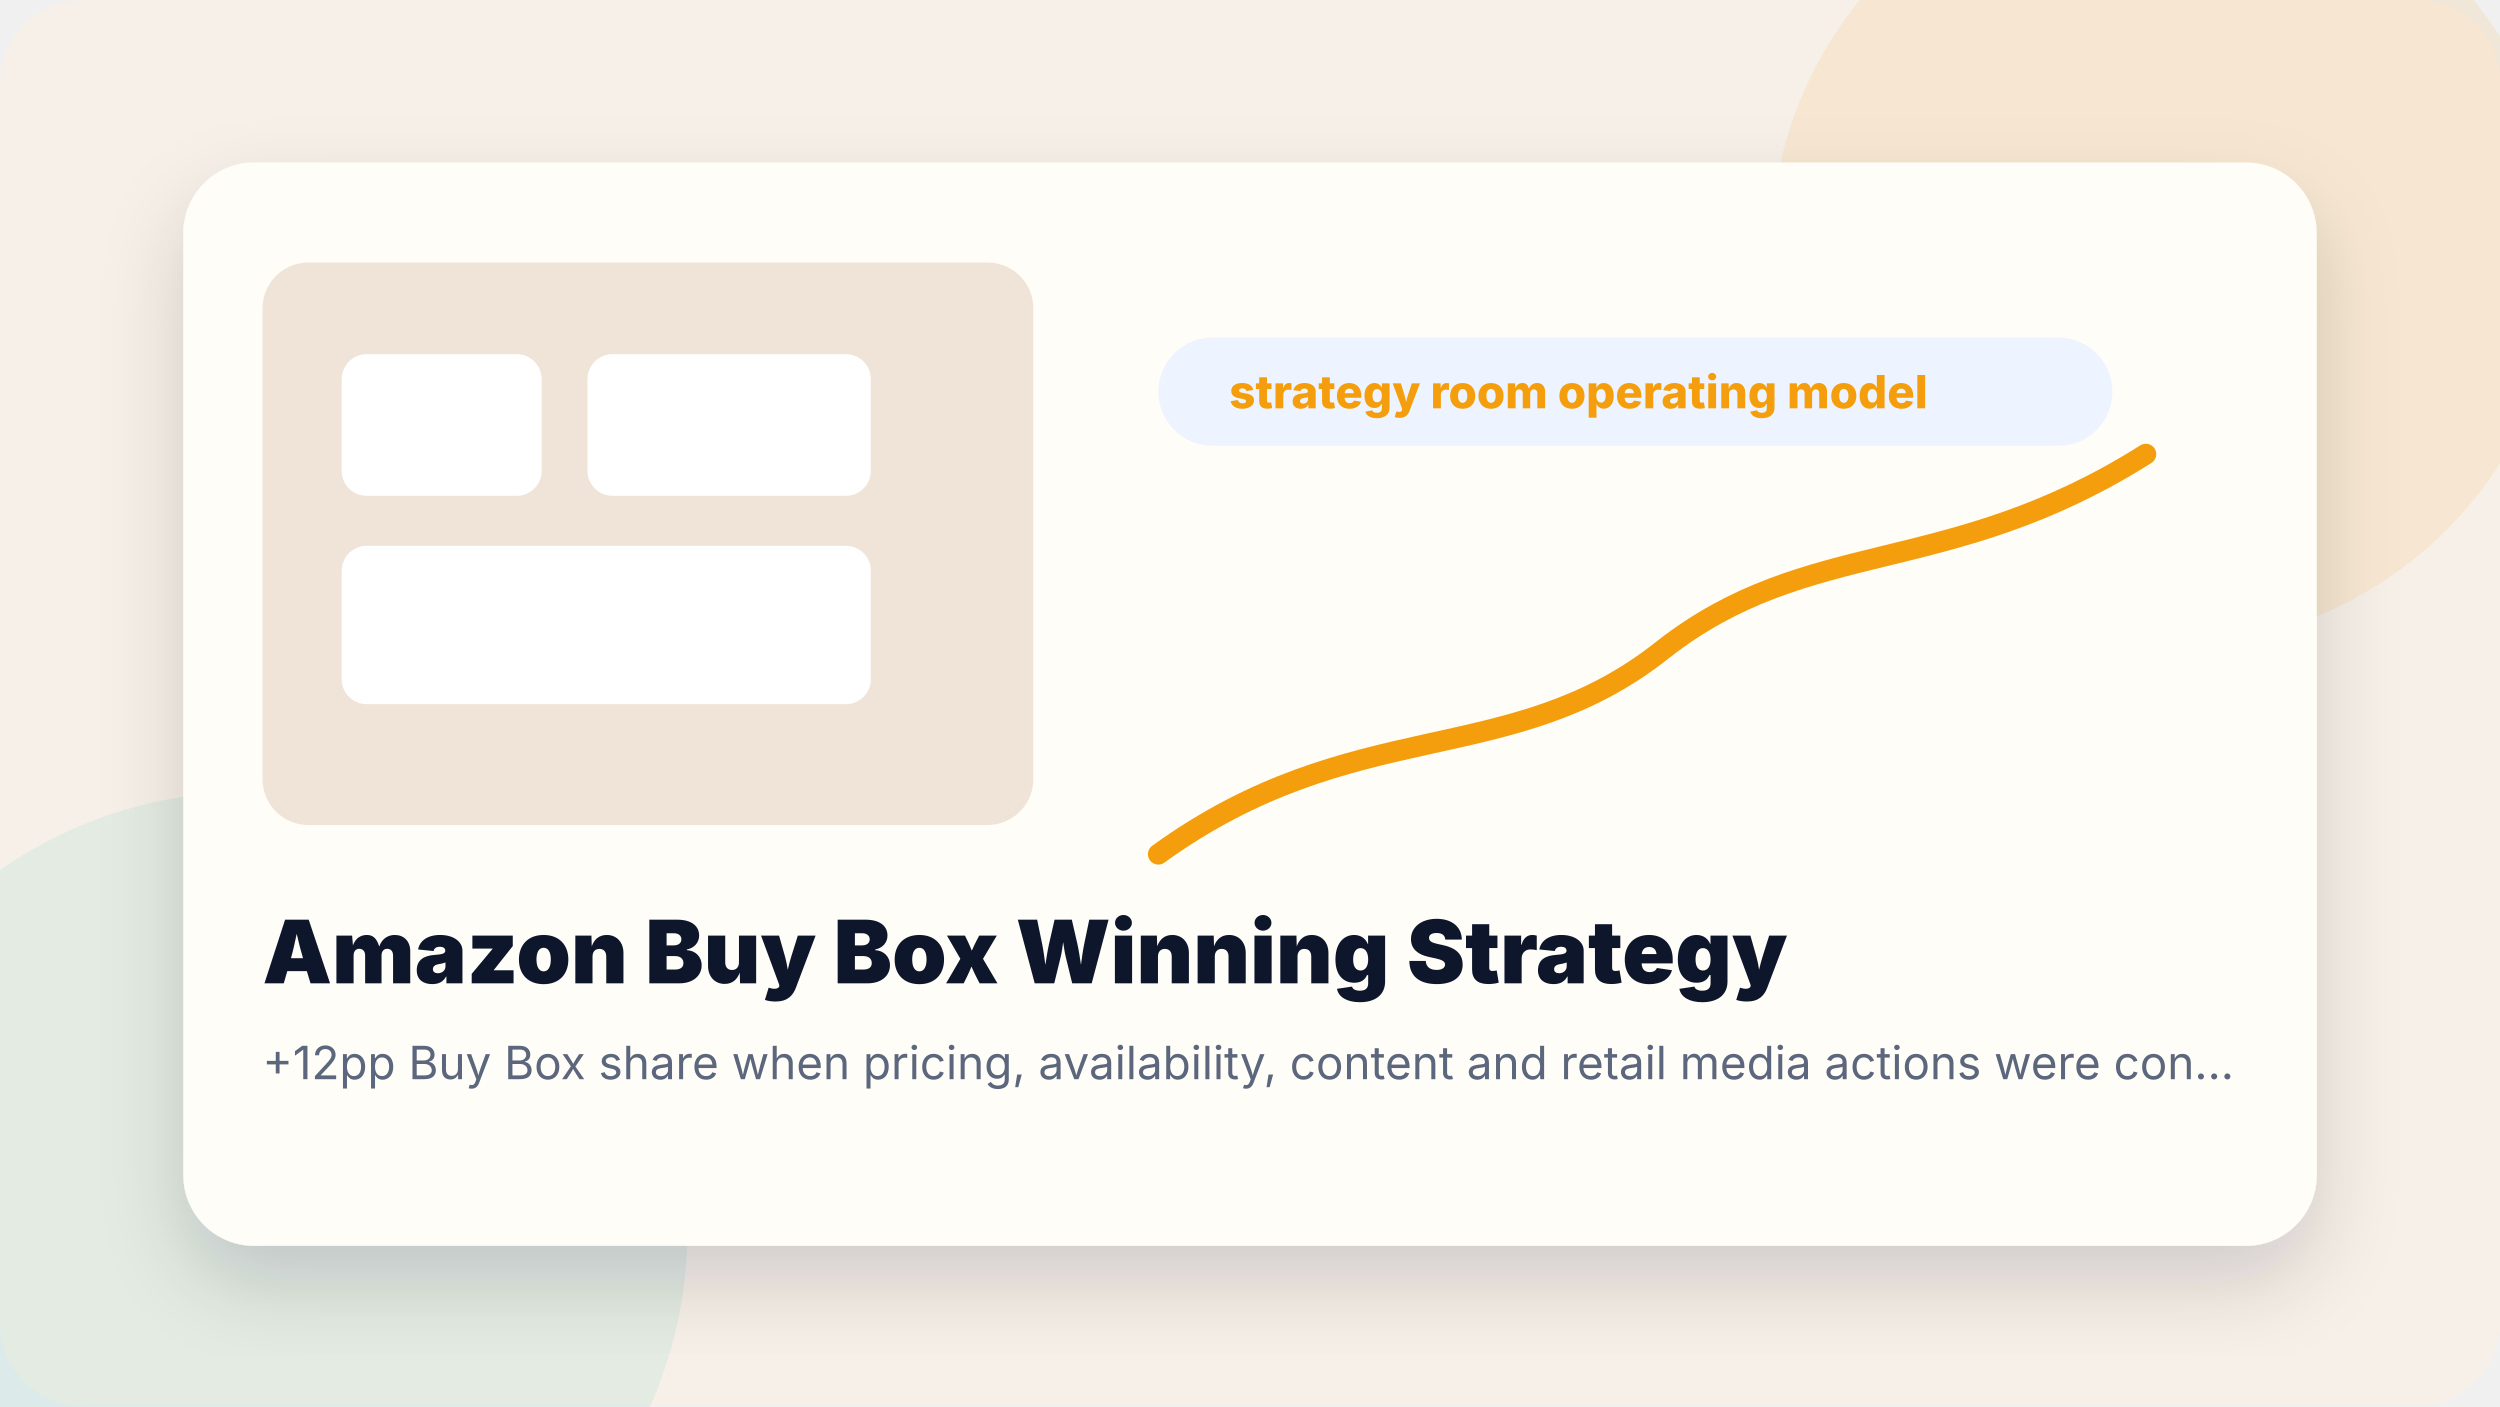
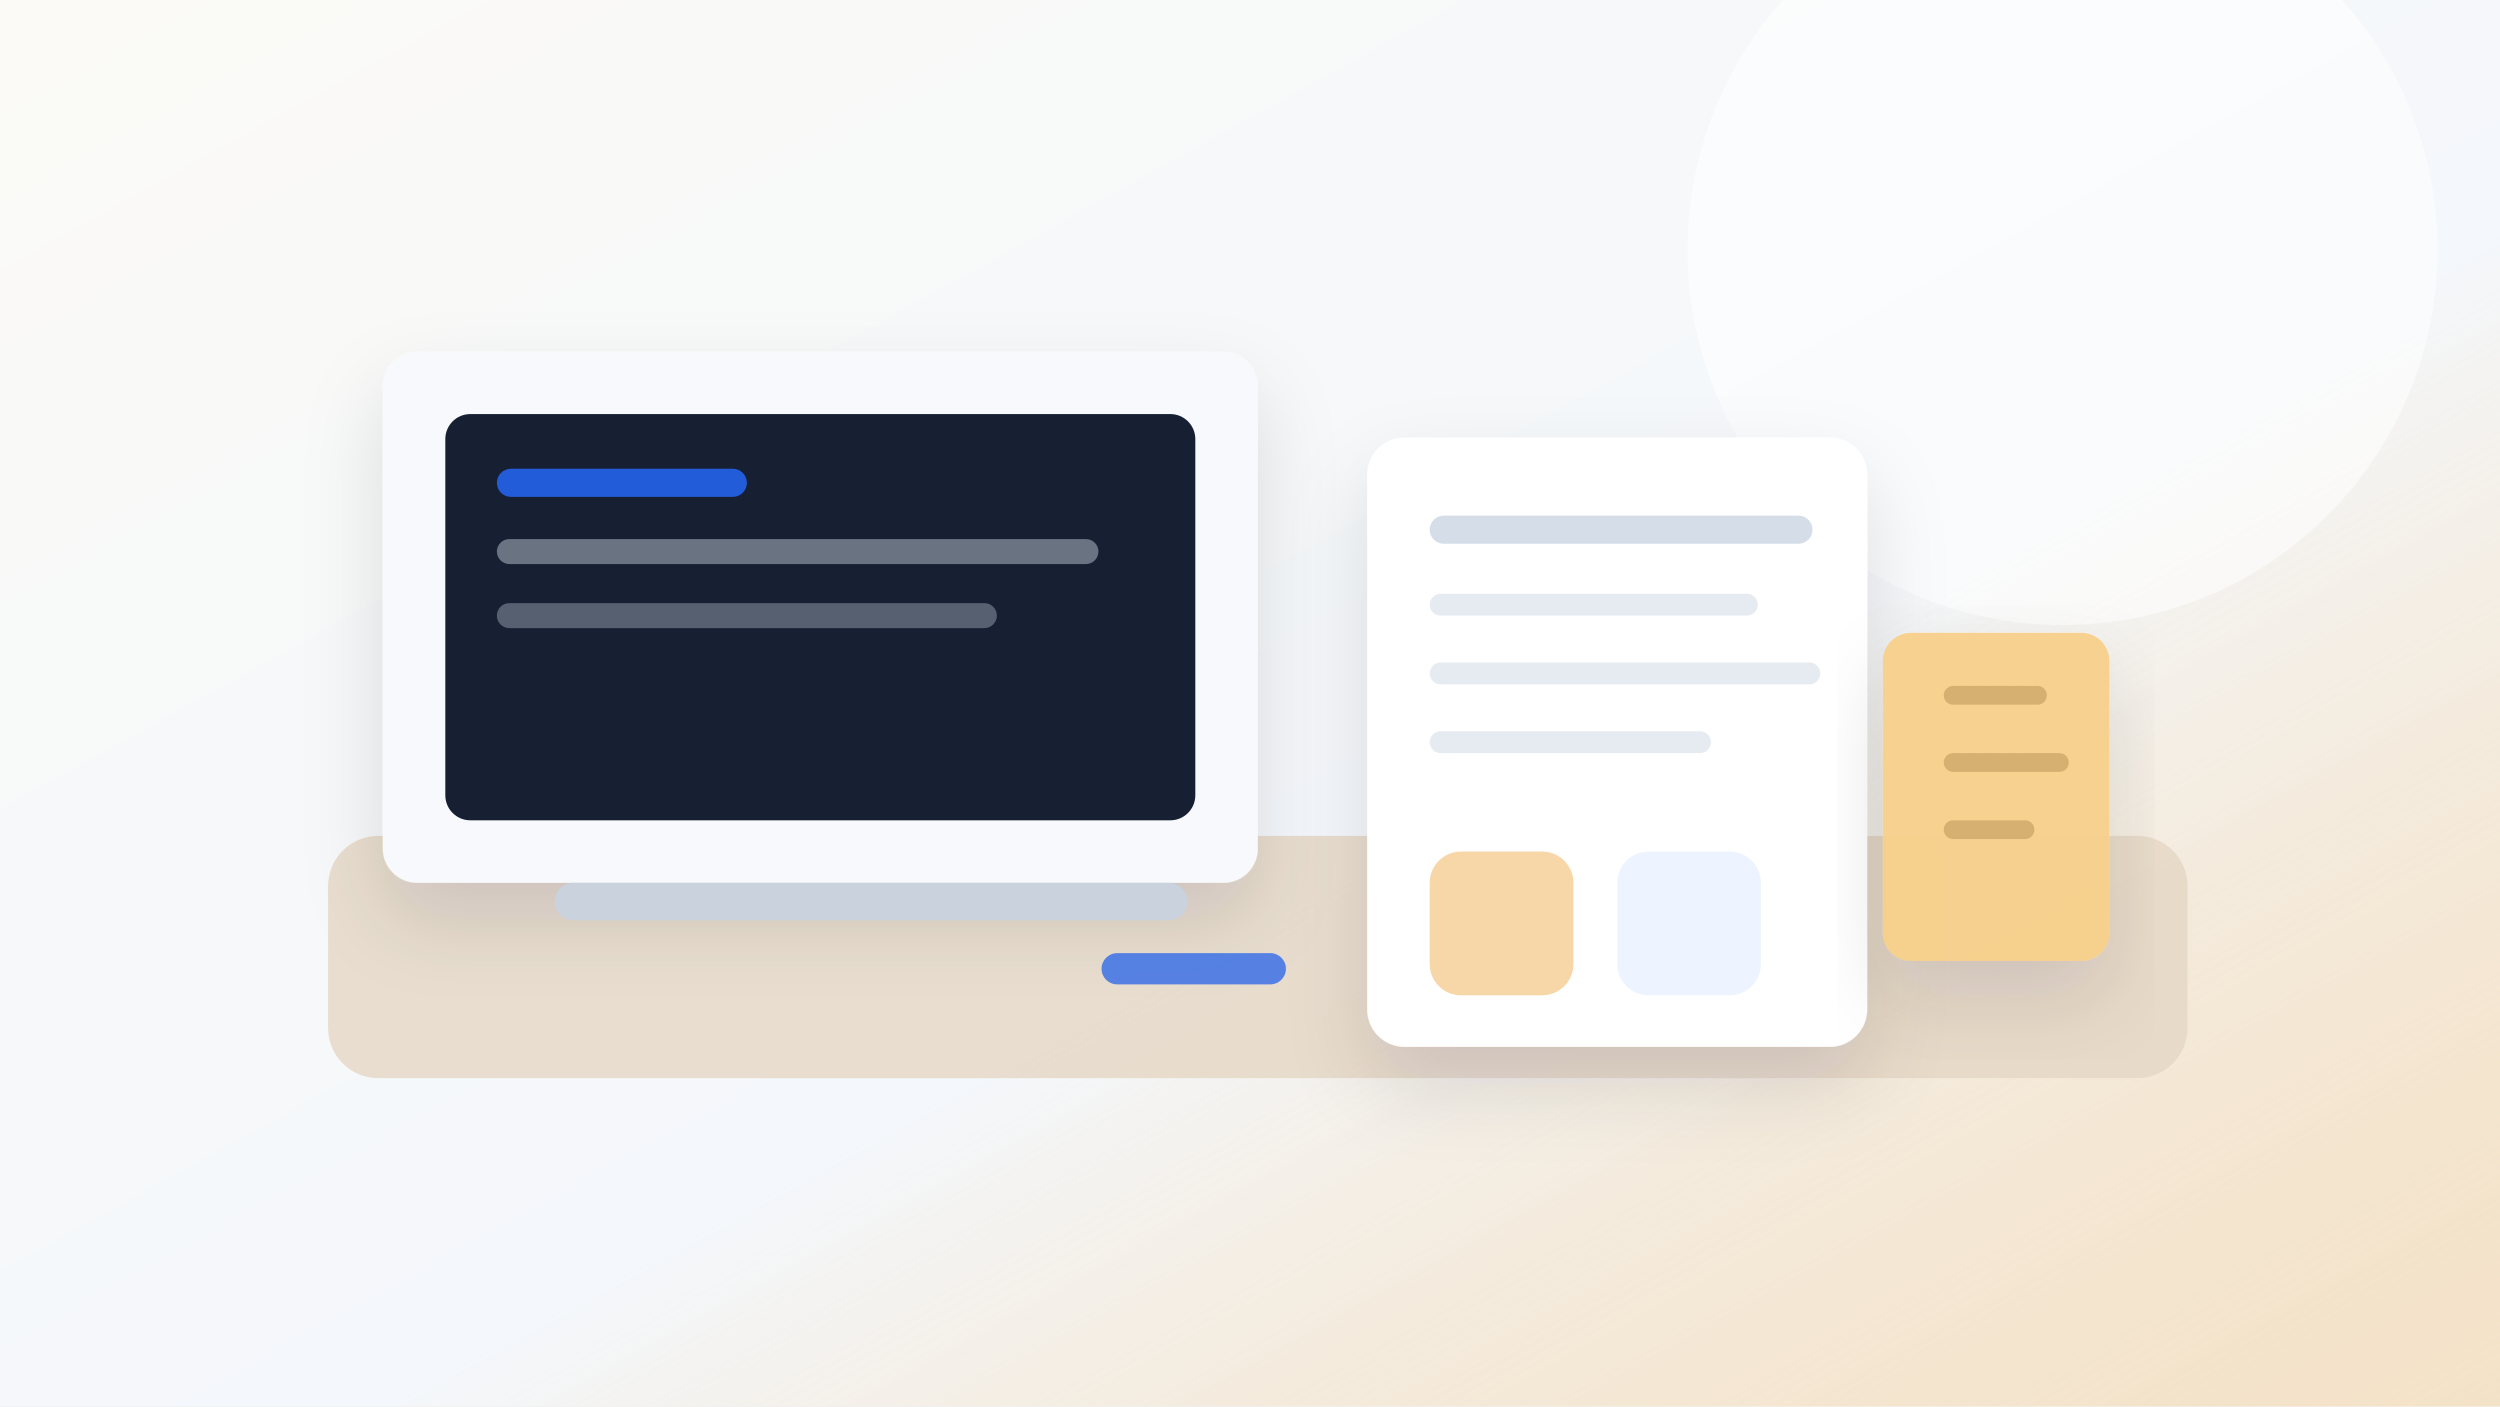
- <svg xmlns="http://www.w3.org/2000/svg" width="1200" height="675" viewBox="0 0 1200 675">
+ <svg xmlns="http://www.w3.org/2000/svg" width="1600" height="900" viewBox="0 0 1600 900" role="img">
  <defs>
-     <filter id="shadow">
-       <feDropShadow dx="0" dy="18" stdDeviation="20" flood-color="#0f172a" flood-opacity="0.16" />
+     <linearGradient id="bg" x1="0" x2="1" y1="0" y2="1">
+       <stop offset="0" stop-color="#fbfaf7" />
+       <stop offset="0.58" stop-color="#f4f7fb" />
+       <stop offset="1" stop-color="#f7d7a8" stop-opacity="0.55" />
+     </linearGradient>
+     <filter id="shadow" x="-20%" y="-20%" width="140%" height="150%">
+       <feDropShadow dx="0" dy="24" stdDeviation="26" flood-color="#0f172a" flood-opacity="0.12" />
    </filter>
  </defs>
-   <rect width="1200" height="675" rx="40" fill="#f7f0e8" />
-   <circle cx="1040" cy="120" r="190" fill="#f59e0b" opacity="0.10" />
-   <circle cx="120" cy="590" r="210" fill="#14b8a6" opacity="0.09" />
-   <g filter="url(#shadow)">
-     <rect x="88" y="78" width="1024" height="520" rx="34" fill="#fffdf8" />
-     <rect x="126" y="126" width="370" height="270" rx="22" fill="#efe4d7" />
-     <rect x="164" y="170" width="96" height="68" rx="12" fill="#ffffff" />
-     <rect x="282" y="170" width="136" height="68" rx="12" fill="#ffffff" />
-     <rect x="164" y="262" width="254" height="76" rx="12" fill="#ffffff" />
-     <path d="M556 410 C650 342 725 370 798 312 C868 257 935 278 1030 218" fill="none" stroke="#f59e0b" stroke-width="10" stroke-linecap="round" />
-     <rect x="556" y="162" width="458" height="52" rx="26" fill="#eef4ff" />
-     <text x="590" y="196" font-family="Inter, Arial" font-size="22" font-weight="800" fill="#f59e0b">strategy room operating model</text>
-     <text x="126" y="472" font-family="Inter, Arial" font-size="42" font-weight="900" fill="#0f172a">Amazon Buy Box Winning Strategy</text>
-     <text x="126" y="518" font-family="Inter, Arial" font-size="22" fill="#5b667b">+12pp Buy Box share when pricing, availability, content and retail media actions were con...</text>
+   <rect width="1600" height="900" fill="url(#bg)" />
+   <circle cx="1320" cy="160" r="240" fill="#fff" opacity="0.55" />
+   <g transform="translate(0 0) scale(1)">
+     <rect x="210" y="535" width="1190" height="155" rx="32" fill="#e5d7c5" opacity="0.82" />
+     <rect x="245" y="225" width="560" height="340" rx="22" fill="#f7f9fc" filter="url(#shadow)" />
+     <rect x="285" y="265" width="480" height="260" rx="16" fill="#172033" />
+     <rect x="318" y="300" width="160" height="18" rx="9" fill="#2563eb" opacity="0.9" />
+     <rect x="318" y="345" width="385" height="16" rx="8" fill="#dbe4ef" opacity="0.42" />
+     <rect x="318" y="386" width="320" height="16" rx="8" fill="#dbe4ef" opacity="0.33" />
+     <rect x="355" y="565" width="405" height="24" rx="12" fill="#c9d2dd" />
+     <rect x="875" y="280" width="320" height="390" rx="24" fill="#fff" filter="url(#shadow)" />
+     <rect x="915" y="330" width="245" height="18" rx="9" fill="#d5dde8" />
+     <rect x="915" y="380" width="210" height="14" rx="7" fill="#e6ebf2" />
+     <rect x="915" y="424" width="250" height="14" rx="7" fill="#e6ebf2" />
+     <rect x="915" y="468" width="180" height="14" rx="7" fill="#e6ebf2" />
+     <rect x="915" y="545" width="92" height="92" rx="20" fill="#f7d7a8" />
+     <rect x="1035" y="545" width="92" height="92" rx="20" fill="#eef4ff" />
+     <rect x="1205" y="405" width="145" height="210" rx="18" fill="#f7d08a" filter="url(#shadow)" opacity="0.95" />
+     <path d="M1250 445h54M1250 488h68M1250 531h46" stroke="#7c5b22" stroke-width="12" stroke-linecap="round" opacity="0.28" />
+     <rect x="705" y="610" width="118" height="20" rx="10" fill="#2563eb" opacity="0.75" />
  </g>
</svg>
